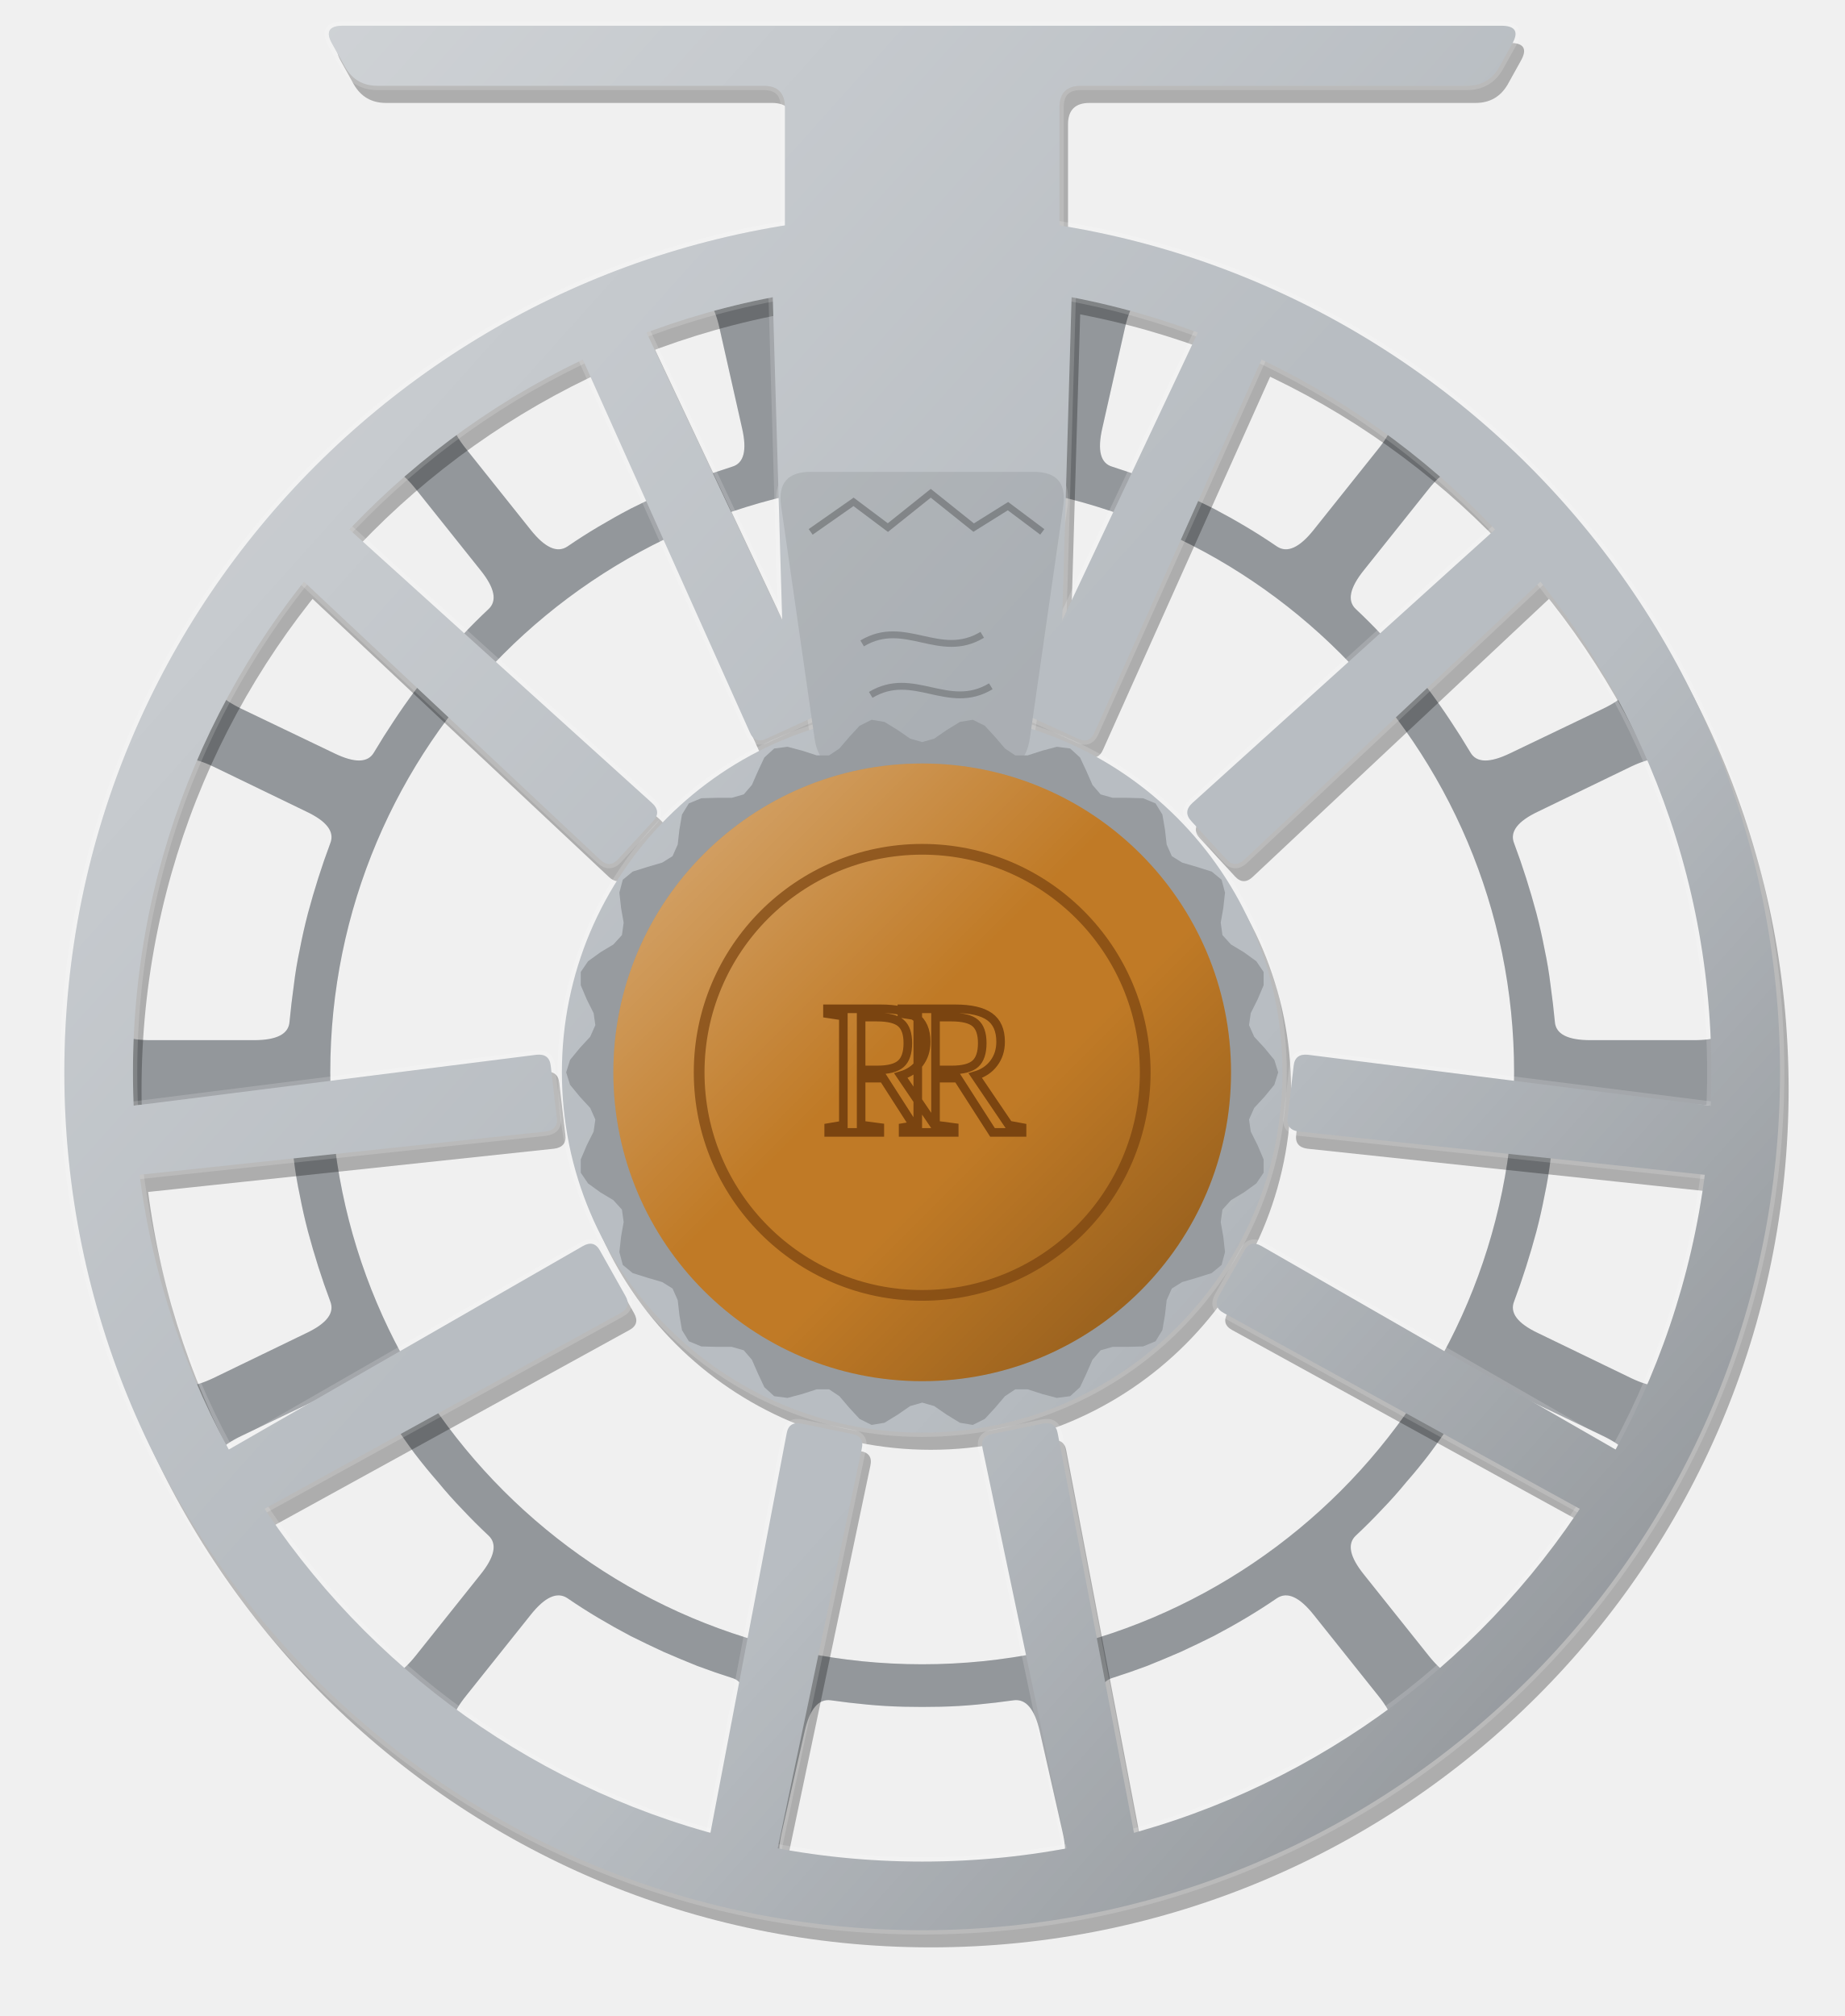
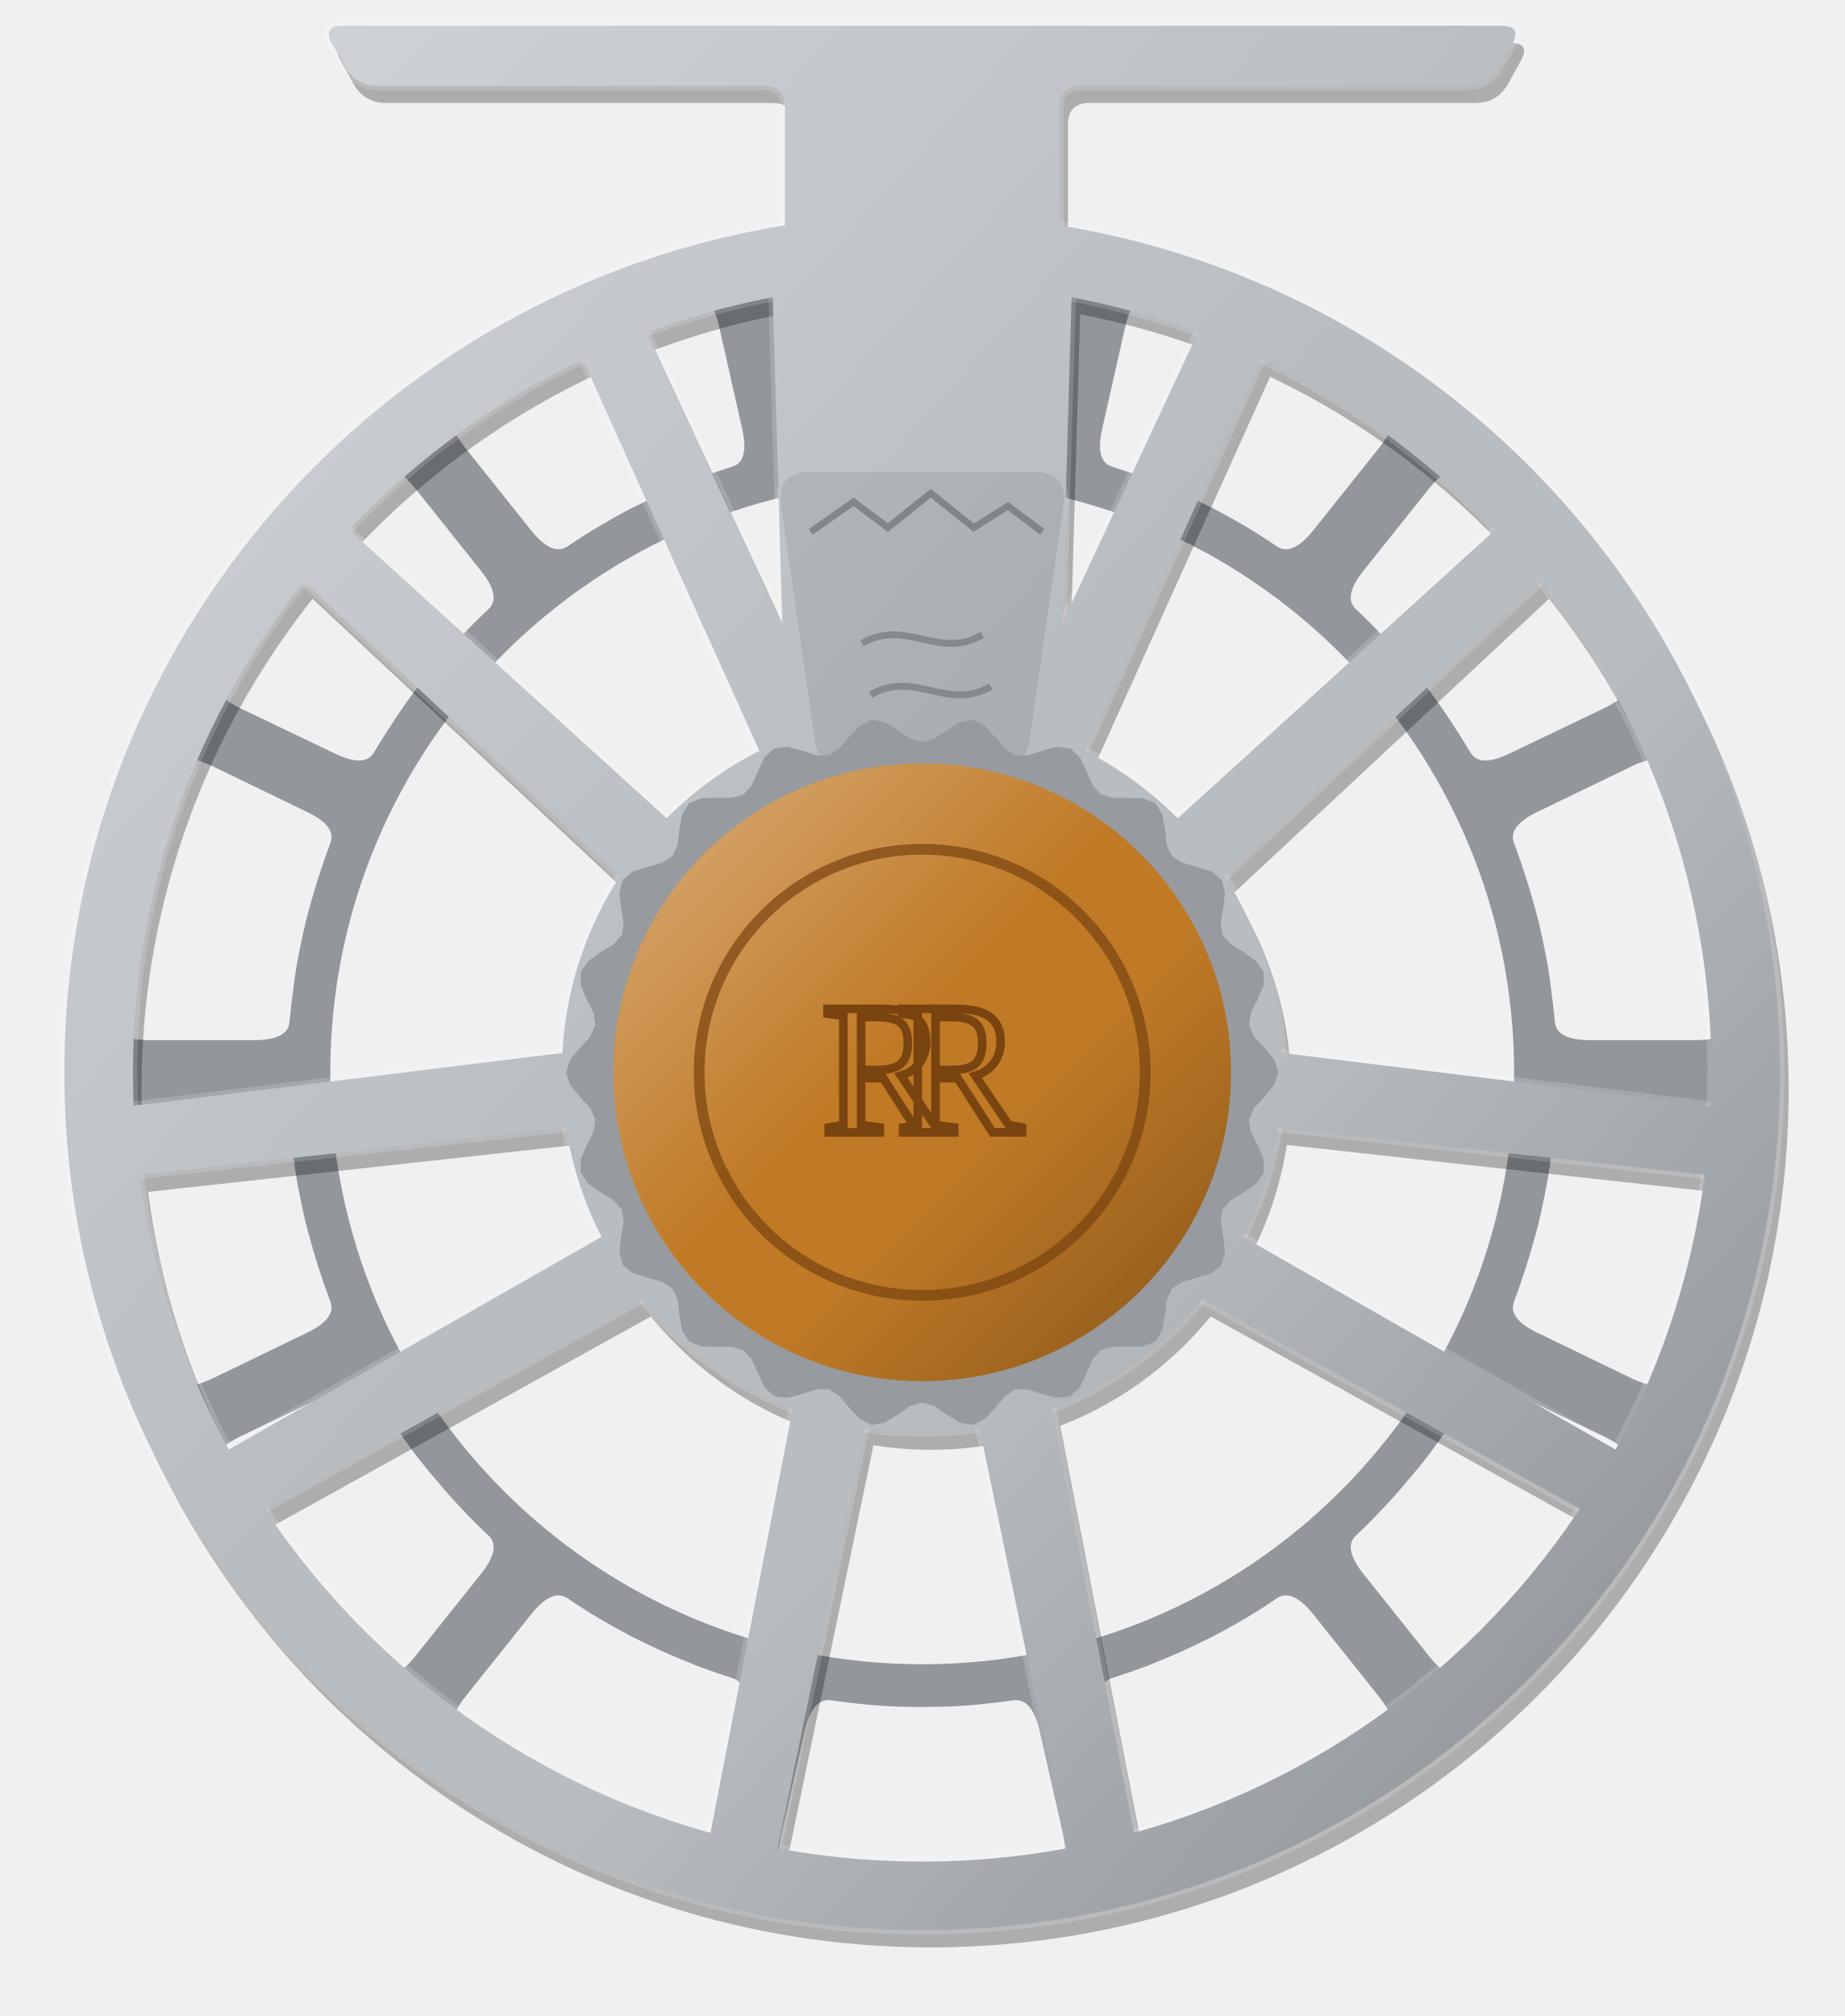
<svg xmlns="http://www.w3.org/2000/svg" viewBox="-215 -250 430 470" color="#b8bdc2">
  <defs>
    <linearGradient id="sheen" x1="0" y1="0" x2="1" y2="1">
      <stop offset="0" stop-color="#fff" stop-opacity=".4" />
      <stop offset=".45" stop-color="#fff" stop-opacity="0" />
      <stop offset=".6" stop-color="#000" stop-opacity="0" />
      <stop offset="1" stop-color="#000" stop-opacity=".3" />
    </linearGradient>
    <g id="back" fill-rule="evenodd">
      <path d="M-186 0a186 186 0 1 0 372 0a186 186 0 1 0 -372 0ZM-138 0a138 138 0 1 0 276 0a138 138 0 1 0 -276 0ZM47.3 -173.7Q49.1 -181.5 52.4 -180.5L52.4 -180.5Q55.8 -179.5 59.1 -178.4L59.1 -178.4Q62.4 -177.4 65.6 -176.1L65.6 -176.1Q68.9 -174.9 72.1 -173.6L72.1 -173.6Q75.3 -172.3 78.4 -170.8L78.4 -170.8Q81.6 -169.4 84.7 -167.8L84.7 -167.8Q87.8 -166.3 90.8 -164.6L90.8 -164.6Q93.8 -162.9 96.8 -161.1L96.8 -161.1Q99.8 -159.3 102.7 -157.4L102.7 -157.4Q105.6 -155.5 108.4 -153.5L108.4 -153.5Q111.3 -151.5 106.3 -145.3L91.3 -126.5Q86.3 -120.2 82.7 -122.6L82.7 -122.6Q79.2 -125 75.5 -127.2L75.5 -127.2Q71.8 -129.4 68 -131.4L68 -131.4Q64.2 -133.3 60.3 -135.1L60.3 -135.1Q56.4 -136.8 52.4 -138.4L52.4 -138.4Q48.4 -139.9 44.3 -141.2L44.3 -141.2Q40.2 -142.4 42 -150.2ZM118 -135.9Q123 -142.2 125.6 -139.9L125.6 -139.9Q128.1 -137.6 130.6 -135.1L130.6 -135.1Q133.1 -132.7 135.5 -130.2L135.5 -130.2Q137.9 -127.7 140.3 -125.1L140.3 -125.1Q142.6 -122.6 144.8 -119.9L144.8 -119.9Q147 -117.2 149.1 -114.5L149.1 -114.5Q151.2 -111.7 153.2 -108.9L153.2 -108.9Q155.2 -106.1 157.1 -103.2L157.1 -103.2Q159 -100.3 160.8 -97.3L160.8 -97.3Q162.6 -94.3 164.3 -91.3L164.3 -91.3Q166 -88.3 158.8 -84.8L137.1 -74.4Q129.9 -70.9 127.8 -74.6L127.8 -74.6Q125.6 -78.3 123.2 -81.9L123.2 -81.9Q120.9 -85.4 118.3 -88.9L118.3 -88.9Q115.7 -92.3 112.9 -95.5L112.9 -95.5Q110.2 -98.8 107.2 -101.9L107.2 -101.9Q104.3 -105 101.1 -108L101.1 -108Q98 -110.9 103 -117.1ZM165.3 -71.3Q172.5 -74.7 173.8 -71.5L173.8 -71.5Q175.1 -68.3 176.3 -65.1L176.3 -65.1Q177.5 -61.8 178.6 -58.5L178.6 -58.5Q179.7 -55.2 180.7 -51.9L180.7 -51.9Q181.6 -48.6 182.5 -45.2L182.5 -45.2Q183.3 -41.8 184 -38.4L184 -38.4Q184.7 -35 185.3 -31.6L185.3 -31.6Q185.9 -28.2 186.3 -24.8L186.3 -24.8Q186.8 -21.3 187.1 -17.9L187.1 -17.9Q187.4 -14.4 187.6 -11L187.6 -11Q187.9 -7.5 179.9 -7.5L155.8 -7.5Q147.8 -7.5 147.5 -11.8L147.5 -11.8Q147.1 -16 146.5 -20.3L146.5 -20.3Q146 -24.5 145.1 -28.7L145.1 -28.7Q144.3 -32.9 143.2 -37.1L143.2 -37.1Q142.1 -41.2 140.8 -45.3L140.8 -45.3Q139.5 -49.4 138 -53.4L138 -53.4Q136.4 -57.4 143.6 -60.8ZM179.9 7.5Q187.9 7.5 187.6 11L187.6 11Q187.4 14.4 187.1 17.9L187.1 17.9Q186.8 21.3 186.3 24.8L186.3 24.8Q185.9 28.2 185.3 31.6L185.3 31.6Q184.7 35 184 38.4L184 38.4Q183.3 41.8 182.5 45.2L182.5 45.2Q181.6 48.6 180.7 51.9L180.7 51.9Q179.7 55.2 178.6 58.5L178.6 58.5Q177.5 61.8 176.3 65.1L176.3 65.1Q175.1 68.3 173.8 71.5L173.8 71.5Q172.5 74.7 165.3 71.3L143.6 60.8Q136.4 57.4 138 53.4L138 53.4Q139.5 49.4 140.8 45.3L140.8 45.3Q142.1 41.2 143.2 37.1L143.2 37.1Q144.3 32.9 145.1 28.7L145.1 28.7Q146 24.5 146.5 20.3L146.5 20.3Q147.1 16 147.5 11.8L147.5 11.8Q147.8 7.5 155.8 7.5ZM158.8 84.8Q166 88.3 164.3 91.3L164.3 91.3Q162.6 94.3 160.8 97.3L160.8 97.3Q159 100.3 157.1 103.2L157.1 103.2Q155.2 106.1 153.2 108.9L153.2 108.9Q151.2 111.7 149.1 114.5L149.1 114.5Q147 117.2 144.8 119.9L144.8 119.9Q142.6 122.6 140.3 125.1L140.3 125.1Q137.9 127.7 135.5 130.2L135.5 130.2Q133.1 132.7 130.6 135.1L130.6 135.1Q128.1 137.6 125.6 139.9L125.6 139.9Q123 142.2 118 135.9L103 117.1Q98 110.9 101.1 108L101.1 108Q104.3 105 107.2 101.9L107.2 101.9Q110.2 98.8 112.9 95.5L112.9 95.5Q115.7 92.3 118.3 88.9L118.3 88.9Q120.9 85.4 123.2 81.9L123.2 81.9Q125.6 78.3 127.8 74.6L127.8 74.6Q129.9 70.9 137.1 74.4ZM106.3 145.3Q111.3 151.5 108.4 153.5L108.4 153.5Q105.6 155.5 102.7 157.4L102.7 157.4Q99.8 159.3 96.8 161.1L96.8 161.1Q93.8 162.9 90.8 164.6L90.8 164.6Q87.8 166.3 84.7 167.8L84.7 167.8Q81.6 169.4 78.4 170.8L78.4 170.8Q75.3 172.3 72.1 173.6L72.1 173.6Q68.9 174.9 65.6 176.1L65.6 176.1Q62.4 177.4 59.1 178.4L59.1 178.4Q55.8 179.5 52.4 180.5L52.4 180.5Q49.1 181.5 47.3 173.7L42 150.2Q40.2 142.4 44.3 141.2L44.3 141.2Q48.4 139.9 52.4 138.4L52.4 138.4Q56.4 136.8 60.3 135.1L60.3 135.1Q64.2 133.3 68 131.4L68 131.4Q71.8 129.4 75.5 127.2L75.5 127.2Q79.2 125 82.7 122.6L82.7 122.6Q86.3 120.2 91.3 126.5ZM32.7 177Q34.5 184.8 31.1 185.4L31.1 185.4Q27.6 186 24.2 186.4L24.2 186.4Q20.8 186.8 17.3 187.2L17.3 187.2Q13.9 187.5 10.4 187.7L10.4 187.7Q6.9 187.9 3.5 187.9L3.5 187.9Q0 188 -3.5 187.9L-3.5 187.9Q-6.9 187.9 -10.4 187.7L-10.4 187.7Q-13.9 187.5 -17.3 187.2L-17.3 187.2Q-20.8 186.8 -24.2 186.4L-24.2 186.4Q-27.6 186 -31.1 185.4L-31.1 185.4Q-34.5 184.8 -32.7 177L-27.4 153.6Q-25.6 145.8 -21.3 146.4L-21.3 146.4Q-17.1 147 -12.8 147.4L-12.8 147.4Q-8.6 147.8 -4.3 147.9L-4.3 147.9Q0 148 4.3 147.9L4.3 147.9Q8.6 147.8 12.8 147.4L12.8 147.4Q17.1 147 21.3 146.4L21.3 146.4Q25.6 145.8 27.4 153.6ZM-47.3 173.7Q-49.1 181.5 -52.4 180.5L-52.4 180.5Q-55.8 179.5 -59.1 178.4L-59.1 178.4Q-62.4 177.4 -65.6 176.1L-65.6 176.1Q-68.9 174.9 -72.1 173.6L-72.1 173.6Q-75.3 172.3 -78.4 170.8L-78.4 170.8Q-81.6 169.4 -84.7 167.8L-84.7 167.8Q-87.8 166.3 -90.8 164.6L-90.8 164.6Q-93.8 162.9 -96.8 161.1L-96.8 161.1Q-99.8 159.3 -102.7 157.4L-102.7 157.4Q-105.6 155.5 -108.4 153.5L-108.4 153.5Q-111.3 151.5 -106.3 145.3L-91.3 126.5Q-86.3 120.2 -82.7 122.6L-82.7 122.6Q-79.2 125 -75.5 127.2L-75.5 127.2Q-71.8 129.4 -68 131.4L-68 131.4Q-64.2 133.3 -60.3 135.1L-60.3 135.1Q-56.4 136.8 -52.4 138.4L-52.4 138.4Q-48.4 139.9 -44.3 141.2L-44.3 141.2Q-40.2 142.4 -42 150.2ZM-118 135.9Q-123 142.2 -125.6 139.9L-125.6 139.9Q-128.1 137.6 -130.6 135.1L-130.6 135.1Q-133.1 132.7 -135.5 130.2L-135.5 130.2Q-137.9 127.7 -140.3 125.1L-140.3 125.1Q-142.6 122.6 -144.8 119.9L-144.8 119.9Q-147 117.2 -149.1 114.5L-149.1 114.5Q-151.2 111.7 -153.2 108.9L-153.2 108.9Q-155.2 106.1 -157.1 103.2L-157.1 103.2Q-159 100.3 -160.8 97.3L-160.8 97.3Q-162.6 94.3 -164.3 91.3L-164.3 91.3Q-166 88.3 -158.8 84.8L-137.1 74.4Q-129.9 70.9 -127.8 74.6L-127.8 74.6Q-125.6 78.3 -123.2 81.9L-123.2 81.9Q-120.9 85.4 -118.3 88.9L-118.3 88.9Q-115.7 92.3 -112.9 95.5L-112.9 95.5Q-110.2 98.8 -107.2 101.9L-107.2 101.9Q-104.3 105 -101.1 108L-101.1 108Q-98 110.9 -103 117.1ZM-165.3 71.3Q-172.5 74.7 -173.8 71.5L-173.8 71.5Q-175.1 68.3 -176.3 65.1L-176.3 65.1Q-177.5 61.8 -178.6 58.5L-178.6 58.5Q-179.7 55.2 -180.7 51.9L-180.7 51.9Q-181.6 48.6 -182.5 45.2L-182.5 45.2Q-183.3 41.8 -184 38.4L-184 38.4Q-184.7 35 -185.3 31.6L-185.3 31.6Q-185.9 28.2 -186.3 24.8L-186.3 24.8Q-186.8 21.3 -187.1 17.9L-187.1 17.9Q-187.4 14.4 -187.6 11L-187.6 11Q-187.9 7.5 -179.9 7.5L-155.8 7.5Q-147.8 7.5 -147.5 11.8L-147.5 11.8Q-147.1 16 -146.5 20.3L-146.5 20.3Q-146 24.5 -145.1 28.7L-145.1 28.7Q-144.3 32.9 -143.2 37.1L-143.2 37.1Q-142.1 41.2 -140.8 45.3L-140.8 45.3Q-139.5 49.4 -138 53.4L-138 53.4Q-136.4 57.4 -143.6 60.8ZM-179.9 -7.5Q-187.9 -7.5 -187.6 -11L-187.6 -11Q-187.4 -14.4 -187.1 -17.9L-187.1 -17.9Q-186.8 -21.3 -186.3 -24.8L-186.3 -24.8Q-185.9 -28.2 -185.3 -31.6L-185.3 -31.6Q-184.7 -35 -184 -38.4L-184 -38.4Q-183.3 -41.8 -182.5 -45.2L-182.5 -45.2Q-181.6 -48.6 -180.7 -51.9L-180.7 -51.9Q-179.7 -55.2 -178.6 -58.5L-178.6 -58.5Q-177.5 -61.8 -176.3 -65.1L-176.3 -65.1Q-175.1 -68.3 -173.8 -71.5L-173.8 -71.5Q-172.5 -74.7 -165.3 -71.3L-143.6 -60.8Q-136.4 -57.4 -138 -53.4L-138 -53.4Q-139.5 -49.4 -140.8 -45.3L-140.8 -45.3Q-142.1 -41.2 -143.2 -37.1L-143.2 -37.1Q-144.3 -32.9 -145.1 -28.7L-145.1 -28.7Q-146 -24.5 -146.5 -20.3L-146.5 -20.3Q-147.1 -16 -147.5 -11.8L-147.5 -11.8Q-147.8 -7.5 -155.8 -7.5ZM-158.8 -84.8Q-166 -88.3 -164.3 -91.3L-164.3 -91.3Q-162.6 -94.3 -160.8 -97.3L-160.8 -97.3Q-159 -100.3 -157.1 -103.2L-157.1 -103.2Q-155.2 -106.1 -153.2 -108.9L-153.2 -108.9Q-151.2 -111.7 -149.1 -114.5L-149.1 -114.5Q-147 -117.2 -144.8 -119.9L-144.8 -119.9Q-142.6 -122.6 -140.3 -125.1L-140.3 -125.1Q-137.9 -127.7 -135.5 -130.2L-135.5 -130.2Q-133.1 -132.7 -130.6 -135.1L-130.6 -135.1Q-128.1 -137.6 -125.6 -139.9L-125.6 -139.9Q-123 -142.2 -118 -135.9L-103 -117.1Q-98 -110.9 -101.1 -108L-101.1 -108Q-104.3 -105 -107.2 -101.9L-107.2 -101.9Q-110.2 -98.8 -112.9 -95.5L-112.9 -95.5Q-115.7 -92.3 -118.3 -88.9L-118.3 -88.9Q-120.9 -85.4 -123.2 -81.9L-123.2 -81.9Q-125.6 -78.3 -127.8 -74.6L-127.8 -74.6Q-129.9 -70.9 -137.1 -74.4ZM-106.3 -145.3Q-111.3 -151.5 -108.4 -153.5L-108.4 -153.5Q-105.6 -155.5 -102.7 -157.4L-102.7 -157.4Q-99.8 -159.3 -96.8 -161.1L-96.8 -161.1Q-93.8 -162.9 -90.8 -164.6L-90.8 -164.6Q-87.8 -166.3 -84.7 -167.8L-84.7 -167.8Q-81.6 -169.4 -78.4 -170.8L-78.4 -170.8Q-75.3 -172.3 -72.1 -173.6L-72.1 -173.6Q-68.9 -174.9 -65.6 -176.1L-65.6 -176.1Q-62.4 -177.4 -59.1 -178.4L-59.1 -178.4Q-55.8 -179.5 -52.4 -180.5L-52.4 -180.5Q-49.1 -181.5 -47.3 -173.7L-42 -150.2Q-40.2 -142.4 -44.3 -141.2L-44.3 -141.2Q-48.4 -139.9 -52.4 -138.4L-52.4 -138.4Q-56.4 -136.8 -60.3 -135.1L-60.3 -135.1Q-64.2 -133.3 -68 -131.4L-68 -131.4Q-71.8 -129.4 -75.5 -127.2L-75.5 -127.2Q-79.2 -125 -82.7 -122.6L-82.7 -122.6Q-86.3 -120.2 -91.3 -126.5ZM-32.7 -177Q-34.5 -184.8 -31.1 -185.4L-31.1 -185.4Q-27.6 -186 -24.2 -186.4L-24.2 -186.4Q-20.8 -186.8 -17.3 -187.2L-17.3 -187.2Q-13.9 -187.5 -10.4 -187.7L-10.4 -187.7Q-6.9 -187.9 -3.5 -187.9L-3.5 -187.9Q0 -188 3.5 -187.9L3.5 -187.9Q6.9 -187.9 10.4 -187.7L10.4 -187.7Q13.9 -187.5 17.3 -187.2L17.3 -187.2Q20.8 -186.8 24.2 -186.4L24.2 -186.4Q27.6 -186 31.1 -185.4L31.1 -185.4Q34.5 -184.8 32.7 -177L27.4 -153.6Q25.6 -145.8 21.3 -146.4L21.3 -146.4Q17.1 -147 12.8 -147.4L12.8 -147.4Q8.6 -147.8 4.3 -147.9L4.3 -147.9Q0 -148 -4.3 -147.9L-4.3 -147.9Q-8.6 -147.8 -12.8 -147.4L-12.8 -147.4Q-17.1 -147 -21.3 -146.4L-21.3 -146.4Q-25.6 -145.8 -27.4 -153.6Z" />
    </g>
    <g id="body" fill-rule="evenodd">
      <path d="M-200 0a200 200 0 1 0 400 0a200 200 0 1 0 -400 0ZM-184 0a184 184 0 1 0 368 0a184 184 0 1 0 -368 0Z" />
      <path d="M-137.5 -239.7Q-140 -244 -135 -244L135 -244Q140 -244 137.5 -239.7L134.5 -234.3Q132 -230 127 -230L37 -230Q32 -230 32 -225L32 -191Q32 -186 27 -186L-27 -186Q-32 -186 -32 -191L-32 -225Q-32 -230 -37 -230L-127 -230Q-132 -230 -134.5 -234.3Z" />
-       <path d="M16.4 84.3Q13.4 84.8 14.1 87.8L34.3 183.8Q34.9 186.7 37.8 186.1L47.6 184.1Q50.6 183.6 50 180.6L31.6 84.2Q31.1 81.3 28.1 81.9Z" />
-       <path d="M-28.1 81.9Q-31.1 81.3 -31.6 84.2L-50 180.6Q-50.6 183.6 -47.6 184.1L-37.8 186.1Q-34.9 186.7 -34.3 183.8L-14.1 87.8Q-13.4 84.8 -16.4 84.3Z" />
-       <path d="M-75.1 41.6Q-76.5 39 -79.1 40.5L-164.2 89.4Q-166.8 90.9 -165.3 93.5L-160.4 102.2Q-158.9 104.8 -156.3 103.4L-70.3 56.1Q-67.7 54.7 -69.2 52.1Z" />
-       <path d="M-86.6 -1.5Q-86.9 -4.4 -89.9 -4.1L-187.2 8.2Q-190.2 8.6 -189.9 11.6L-188.7 21.5Q-188.4 24.5 -185.4 24.2L-87.8 13.8Q-84.8 13.4 -85.2 10.5Z" />
-       <path d="M-62.8 -58.5Q-60.7 -60.7 -63 -62.8L-135.7 -128.5Q-138 -130.5 -140 -128.3L-146.8 -121Q-148.8 -118.8 -146.6 -116.7L-75.1 -49.6Q-72.9 -47.5 -70.9 -49.7Z" />
-       <path d="M-25.4 -82.8Q-22.6 -84 -23.9 -86.8L-65.7 -175.5Q-67 -178.2 -69.7 -177L-78.8 -172.8Q-81.5 -171.6 -80.3 -168.8L-40.2 -79.3Q-39 -76.5 -36.3 -77.8Z" />
-       <path d="M36.3 -77.8Q39 -76.5 40.2 -79.3L80.3 -168.8Q81.5 -171.6 78.8 -172.8L69.7 -177Q67 -178.2 65.7 -175.5L23.9 -86.8Q22.6 -84 25.4 -82.8Z" />
-       <path d="M70.9 -49.7Q72.9 -47.5 75.1 -49.6L146.6 -116.7Q148.8 -118.8 146.8 -121L140 -128.3Q138 -130.5 135.7 -128.5L63 -62.8Q60.7 -60.7 62.8 -58.5Z" />
-       <path d="M85.2 10.5Q84.8 13.4 87.8 13.8L185.4 24.2Q188.4 24.5 188.7 21.5L189.9 11.6Q190.2 8.6 187.2 8.2L89.9 -4.1Q86.9 -4.4 86.6 -1.5Z" />
-       <path d="M69.2 52.1Q67.7 54.7 70.3 56.1L156.3 103.4Q158.9 104.8 160.4 102.2L165.3 93.5Q166.8 90.9 164.2 89.4L79.1 40.5Q76.5 39 75.1 41.6Z" />
+       <path d="M6.5 35.2Q3.6 35.8 4.2 38.8L34.3 183.8Q34.9 186.7 37.8 186.1L47.6 184.1Q50.6 183.6 50 180.6L21.8 35.2Q21.2 32.3 18.3 32.9Z" />
+       <path d="M-18.3 32.9Q-21.2 32.3 -21.8 35.2L-50 180.6Q-50.6 183.6 -47.6 184.1L-37.8 186.1Q-34.9 186.7 -34.3 183.8L-4.2 38.8Q-3.6 35.8 -6.5 35.2Z" />
+       <path d="M-31.5 17.1Q-33 14.5 -35.6 16L-164.2 89.4Q-166.8 90.9 -165.3 93.5L-160.4 102.2Q-158.9 104.8 -156.3 103.4L-26.8 31.6Q-24.1 30.2 -25.6 27.6Z" />
+       <path d="M-36.9 -7.3Q-37.3 -10.2 -40.2 -9.9L-187.2 8.2Q-190.2 8.6 -189.9 11.6L-188.7 21.5Q-188.4 24.5 -185.4 24.2L-38.2 8Q-35.2 7.6 -35.5 4.7Z" />
+       <path d="M-26 -24.7Q-24 -26.9 -26.2 -28.9L-135.8 -128.5Q-138 -130.5 -140 -128.3L-146.8 -121Q-148.8 -118.8 -146.6 -116.7L-38.4 -15.7Q-36.2 -13.6 -34.1 -15.8Z" />
+       <path d="M-4.5 -37.3Q-1.8 -38.6 -3.1 -41.3L-65.7 -175.5Q-67 -178.2 -69.7 -177L-78.8 -172.8Q-81.5 -171.6 -80.3 -168.8L-19.4 -33.8Q-18.1 -31.1 -15.4 -32.3Z" />
+       <path d="M15.4 -32.3Q18.1 -31.1 19.4 -33.8L80.3 -168.8Q81.5 -171.6 78.8 -172.8L69.7 -177Q67 -178.2 65.7 -175.5L3.1 -41.3Q1.8 -38.6 4.5 -37.3Z" />
+       <path d="M34.1 -15.8Q36.2 -13.6 38.4 -15.7L146.6 -116.7Q148.8 -118.8 146.8 -121L140 -128.3Q138 -130.5 135.8 -128.5L26.2 -28.9Q24 -26.9 26 -24.7Z" />
+       <path d="M35.5 4.7Q35.2 7.6 38.2 8L185.4 24.2Q188.4 24.5 188.7 21.5L189.9 11.6Q190.2 8.6 187.2 8.2L40.2 -9.9Q37.3 -10.2 36.9 -7.3Z" />
+       <path d="M25.6 27.6Q24.1 30.2 26.8 31.6L156.3 103.4Q158.9 104.8 160.4 102.2L165.3 93.5Q166.8 90.9 164.2 89.4L35.6 16Q33 14.5 31.5 17.1Z" />
      <path d="M-32.9 -132.1Q-34 -140 -26 -140L26 -140Q34 -140 32.9 -132.1L25.1 -77.9Q24 -70 16 -70L-16 -70Q-24 -70 -25.1 -77.9Z" />
      <path d="M29 -84Q32 -84 32.1 -87L34.9 -183Q35 -186 32 -186L-32 -186Q-35 -186 -34.9 -183L-32.1 -87Q-32 -84 -29 -84Z" />
      <path d="M-84 0a84 84 0 1 0 168 0a84 84 0 1 0 -168 0Z" />
    </g>
    <mask id="body-mask">
      <use href="#body" fill="#fff" />
    </mask>
  </defs>
  <use href="#back" fill="currentColor" />
  <use href="#back" fill="#000" opacity=".2" />
  <use href="#body" fill="#000" opacity=".28" transform="translate(2 4)" />
  <use href="#body" fill="none" stroke="#fff" stroke-opacity=".16" stroke-width="2" />
  <use href="#body" fill="currentColor" />
  <rect x="-215" y="-250" width="430" height="470" fill="url(#sheen)" mask="url(#body-mask)" />
  <path d="M-32.9 -132.1Q-34 -140 -26 -140L26 -140Q34 -140 32.9 -132.1L25.1 -77.9Q24 -70 16 -70L-16 -70Q-24 -70 -25.1 -77.9Z" fill="#000" fill-opacity=".08" />
  <path d="M-26 -126L-16 -133L-8 -127L2 -135L12 -127L20 -132L28 -126" fill="none" stroke="#000" stroke-opacity=".25" stroke-width="1.6" />
  <path d="M-14 -100C-4 -106 4 -96 14 -102M-12 -88C-2 -94 6 -84 16 -90" fill="none" stroke="#000" stroke-opacity=".22" stroke-width="1.6" />
  <path d="M83 0L82.1 2.9L79.8 5.7L77.4 8.3L76.2 11L76.6 13.8L78.2 17L79.6 20.3L79.6 23.4L77.9 25.9L75 28L72 29.8L70 32L69.6 34.9L70.2 38.3L70.6 41.9L69.8 44.9L67.5 46.8L64 47.9L60.6 48.9L58.2 50.4L57 53.1L56.6 56.6L56 60.1L54.4 62.7L51.5 63.9L47.9 64L44.4 64L41.6 64.8L39.7 67L38.3 70.2L36.8 73.4L34.5 75.5L31.4 75.9L28 75L24.6 73.9L21.7 73.9L19.3 75.5L17 78.2L14.6 80.8L11.8 82.2L8.8 81.7L5.7 79.8L2.8 77.8L0 77L-2.8 77.8L-5.7 79.8L-8.8 81.7L-11.8 82.2L-14.6 80.8L-17 78.2L-19.3 75.5L-21.7 73.9L-24.6 73.9L-28 75L-31.4 75.9L-34.5 75.5L-36.8 73.4L-38.3 70.2L-39.7 67L-41.6 64.8L-44.4 64L-47.9 64L-51.5 63.9L-54.4 62.7L-56 60.1L-56.6 56.6L-57 53.1L-58.2 50.4L-60.6 48.9L-64 47.9L-67.5 46.8L-69.8 44.9L-70.6 41.9L-70.2 38.3L-69.6 34.9L-70 32L-72 29.8L-75 28L-77.9 25.9L-79.6 23.4L-79.6 20.3L-78.2 17L-76.6 13.8L-76.2 11L-77.4 8.3L-79.8 5.7L-82.1 2.9L-83 0L-82.1 -2.9L-79.8 -5.7L-77.4 -8.3L-76.2 -11L-76.6 -13.8L-78.2 -17L-79.6 -20.3L-79.6 -23.4L-77.9 -25.9L-75 -28L-72 -29.8L-70 -32L-69.6 -34.9L-70.2 -38.3L-70.6 -41.9L-69.8 -44.9L-67.5 -46.8L-64 -47.9L-60.6 -48.9L-58.2 -50.4L-57 -53.1L-56.6 -56.6L-56 -60.1L-54.4 -62.7L-51.5 -63.9L-47.9 -64L-44.4 -64L-41.6 -64.8L-39.7 -67L-38.3 -70.2L-36.8 -73.4L-34.5 -75.5L-31.4 -75.9L-28 -75L-24.6 -73.9L-21.7 -73.9L-19.3 -75.5L-17 -78.2L-14.6 -80.8L-11.8 -82.2L-8.8 -81.7L-5.7 -79.8L-2.8 -77.8L0 -77L2.8 -77.8L5.7 -79.8L8.8 -81.7L11.8 -82.2L14.6 -80.8L17 -78.2L19.3 -75.5L21.7 -73.9L24.6 -73.9L28 -75L31.4 -75.9L34.5 -75.5L36.8 -73.4L38.3 -70.2L39.7 -67L41.6 -64.8L44.4 -64L47.9 -64L51.5 -63.9L54.4 -62.7L56 -60.1L56.6 -56.6L57 -53.1L58.2 -50.4L60.6 -48.9L64 -47.9L67.5 -46.8L69.8 -44.9L70.6 -41.9L70.2 -38.3L69.6 -34.9L70 -32L72 -29.8L75 -28L77.9 -25.9L79.6 -23.4L79.6 -20.3L78.2 -17L76.6 -13.8L76.2 -11L77.4 -8.3L79.8 -5.7L82.1 -2.9Z" fill="currentColor" />
  <path d="M83 0L82.1 2.9L79.8 5.7L77.4 8.3L76.2 11L76.6 13.8L78.2 17L79.6 20.3L79.6 23.4L77.9 25.9L75 28L72 29.8L70 32L69.6 34.9L70.2 38.3L70.6 41.9L69.8 44.9L67.5 46.8L64 47.9L60.6 48.9L58.2 50.4L57 53.1L56.6 56.6L56 60.1L54.4 62.7L51.5 63.9L47.9 64L44.4 64L41.6 64.8L39.7 67L38.3 70.2L36.8 73.4L34.5 75.5L31.4 75.9L28 75L24.6 73.9L21.7 73.9L19.3 75.5L17 78.2L14.6 80.8L11.8 82.2L8.8 81.7L5.7 79.8L2.8 77.8L0 77L-2.8 77.8L-5.7 79.8L-8.8 81.7L-11.8 82.2L-14.6 80.8L-17 78.2L-19.3 75.5L-21.7 73.9L-24.6 73.9L-28 75L-31.4 75.9L-34.5 75.5L-36.8 73.4L-38.3 70.2L-39.7 67L-41.6 64.8L-44.4 64L-47.9 64L-51.5 63.9L-54.4 62.7L-56 60.1L-56.6 56.6L-57 53.1L-58.2 50.4L-60.6 48.9L-64 47.9L-67.5 46.8L-69.8 44.9L-70.6 41.9L-70.2 38.3L-69.6 34.9L-70 32L-72 29.8L-75 28L-77.9 25.9L-79.6 23.4L-79.6 20.3L-78.2 17L-76.6 13.8L-76.2 11L-77.4 8.3L-79.8 5.7L-82.1 2.9L-83 0L-82.1 -2.9L-79.8 -5.7L-77.4 -8.3L-76.2 -11L-76.6 -13.8L-78.2 -17L-79.6 -20.3L-79.6 -23.4L-77.9 -25.9L-75 -28L-72 -29.8L-70 -32L-69.6 -34.9L-70.2 -38.3L-70.6 -41.9L-69.8 -44.9L-67.5 -46.8L-64 -47.9L-60.6 -48.9L-58.2 -50.4L-57 -53.1L-56.6 -56.6L-56 -60.1L-54.4 -62.7L-51.5 -63.9L-47.9 -64L-44.4 -64L-41.6 -64.8L-39.7 -67L-38.3 -70.2L-36.8 -73.4L-34.5 -75.5L-31.4 -75.9L-28 -75L-24.6 -73.9L-21.7 -73.9L-19.3 -75.5L-17 -78.2L-14.6 -80.8L-11.8 -82.2L-8.8 -81.7L-5.7 -79.8L-2.8 -77.8L0 -77L2.8 -77.8L5.7 -79.8L8.8 -81.7L11.8 -82.2L14.6 -80.8L17 -78.2L19.3 -75.5L21.7 -73.9L24.6 -73.9L28 -75L31.4 -75.9L34.5 -75.5L36.8 -73.4L38.3 -70.2L39.7 -67L41.6 -64.8L44.4 -64L47.9 -64L51.5 -63.9L54.4 -62.7L56 -60.1L56.6 -56.6L57 -53.1L58.2 -50.4L60.6 -48.9L64 -47.9L67.5 -46.8L69.8 -44.9L70.6 -41.9L70.2 -38.3L69.6 -34.9L70 -32L72 -29.8L75 -28L77.9 -25.9L79.6 -23.4L79.6 -20.3L78.2 -17L76.6 -13.8L76.2 -11L77.4 -8.3L79.8 -5.7L82.1 -2.9Z" fill="#000" fill-opacity=".18" />
  <circle r="72" fill="#c07a26" />
  <circle r="72" fill="url(#sheen)" />
  <circle r="52" fill="none" stroke="#7a4410" stroke-opacity=".7" stroke-width="2.5" />
  <text x="0" y="14" text-anchor="middle" font-family="Georgia,'Times New Roman',serif" font-size="44" letter-spacing="-12" fill="none" stroke="#7a4410" stroke-width="2">RR</text>
</svg>
